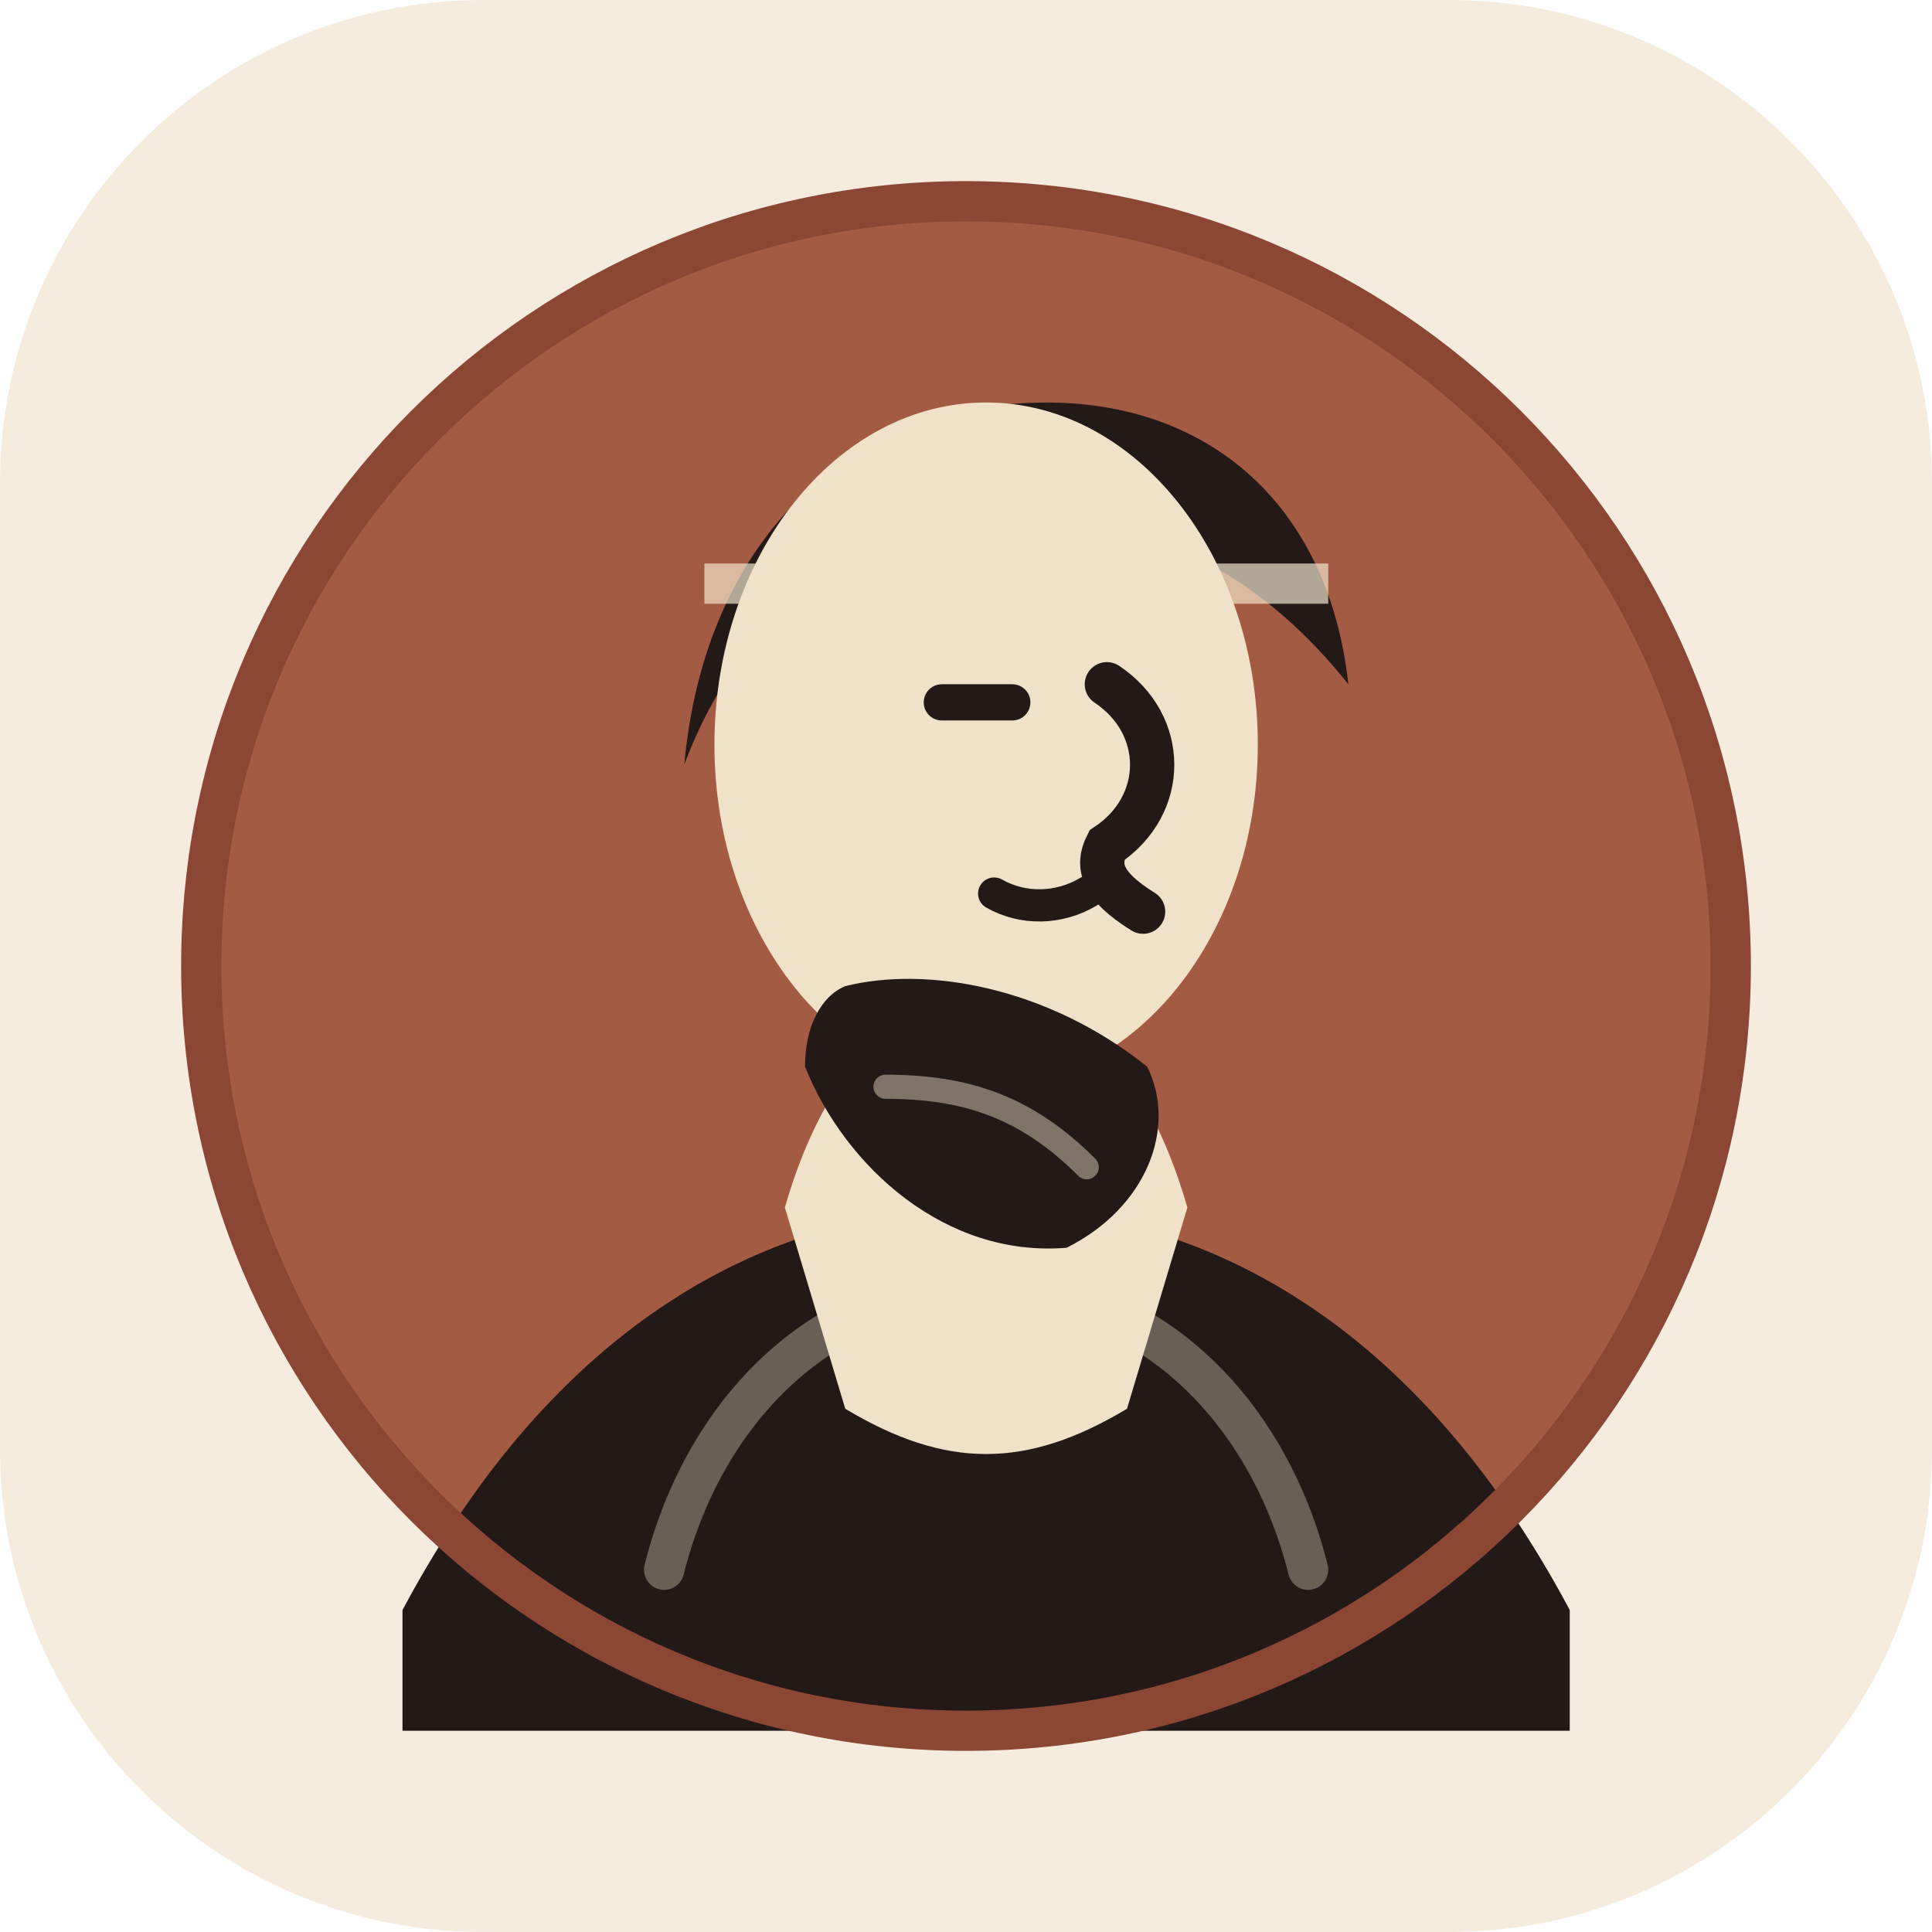
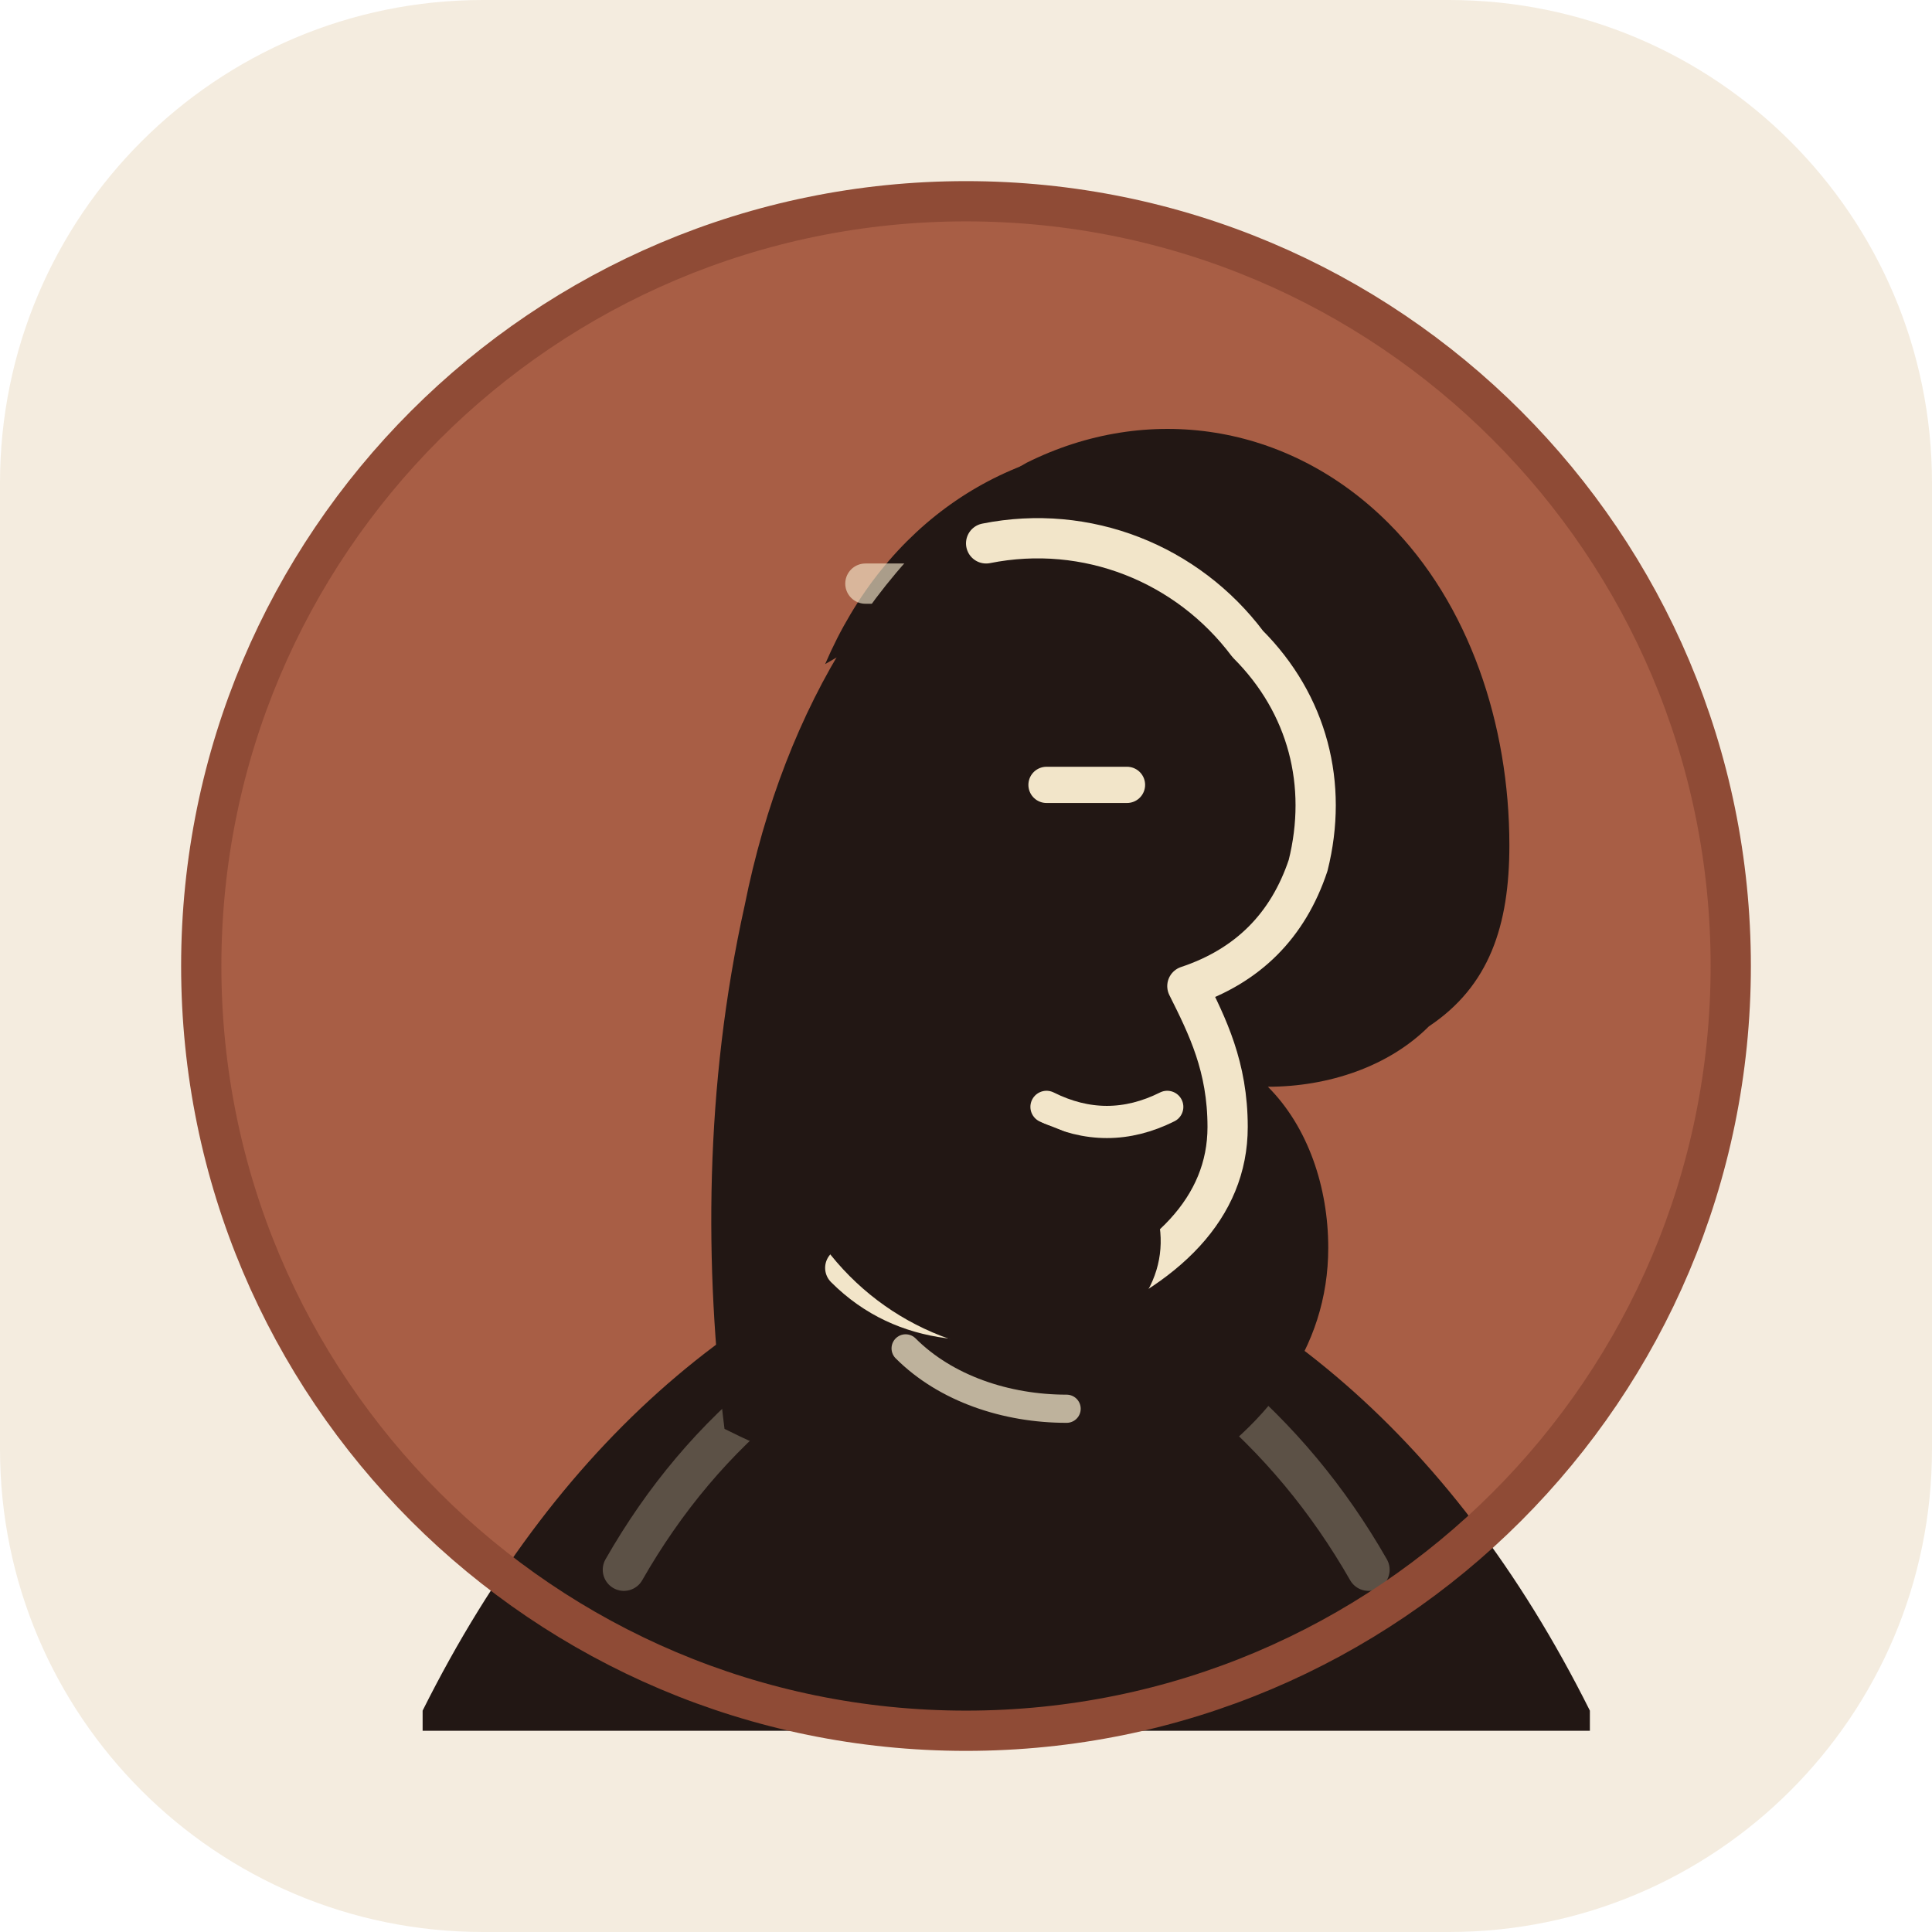
- <svg xmlns="http://www.w3.org/2000/svg" viewBox="0 0 96 96" role="img" aria-labelledby="title desc">
-   <rect width="96" height="96" rx="24" fill="#f5ecde" />
-   <circle cx="48" cy="48" r="38" fill="#a45b43" />
-   <path d="M 20 80 C 28 65 39 60 49 60 C 59 60 70 65 78 80 L 78 86 L 20 86 Z" fill="#231916" />
-   <path d="M 33 78 C 35 70 41 64 49 64 C 57 64 63 70 65 78" stroke="#efe2c9" stroke-width="2" stroke-linecap="round" opacity="0.35" fill="none" />
-   <path d="M 34 38 C 35 27 42 20 52 20 C 60 20 66 25 67 34 C 63 29 58 26 52 26 C 43 26 37 30 34 38 Z" fill="#231916" />
-   <path d="M 35 29 L 66 29" stroke="#efe2c9" stroke-width="2" opacity="0.7" />
-   <path d="M 39 60 C 41 53 45 49 49 49 C 53 49 57 53 59 60 L 56 70 C 51 73 47 73 42 70 Z" fill="#efe2c9" />
-   <ellipse cx="49" cy="37" rx="13.5" ry="17" fill="#efe2c9" />
-   <path d="M 55 34 C 58 36 58 40 55 42 C 54.5 43 54.7 44 56.8 45.3" stroke="#231916" stroke-width="2.2" stroke-linecap="round" fill="none" />
-   <path d="M 46.8 34.9 L 50.3 34.9" stroke="#231916" stroke-width="1.8" stroke-linecap="round" />
-   <path d="M 49.4 44.4 C 50.8 45.2 52.6 45.2 54.1 44.3" stroke="#231916" stroke-width="1.6" stroke-linecap="round" fill="none" />
-   <path d="M 42 49 C 46 48 52 49 57 53 C 58.5 56 57 60 53 62 C 47 62.5 42 58 40 53 C 40 51 40.8 49.5 42 49 Z" fill="#231916" />
-   <path d="M 44 54 C 48 54 51 55 54 58" stroke="#efe2c9" stroke-width="1.2" stroke-linecap="round" fill="none" opacity="0.45" />
-   <circle cx="48" cy="48" r="38" stroke="#8b4734" stroke-width="2" fill="none" />
+ <svg xmlns="http://www.w3.org/2000/svg" viewBox="0 0 96 96" role="img" aria-labelledby="title desc" data-avatar-style="greek-profile-v2" data-character="pausanias">
+   <rect width="96" height="96" rx="24" fill="#f4ecdf" />
+   <circle cx="48" cy="48" r="38" fill="#a85e45" />
+   <path d="M 21 85 C 28 71 38 63 50 60 C 62 63 72 71 79 85 L 79 86 L 21 86 Z" fill="#221714" />
+   <path d="M 31 78 C 35 71 41 66 50 63 C 58 66 64 71 68 78" stroke="#f2e5c9" stroke-width="2.1" stroke-linecap="round" opacity="0.28" fill="none" />
+   <path d="M 41 33 C 44 26 50 22 57 22 C 65 22 70 27 72 34 C 68 30 64 29 59 29 C 53 29 46 30 41 33 Z" fill="#221714" />
+   <path d="M 43 29 L 69 29" stroke="#f2e5c9" stroke-width="2" opacity="0.65" stroke-linecap="round" />
+   <path d="M 36 71 C 35 63 35 54 37 45 C 39 35 44 27 51 23 C 57 20 64 21 69 26 C 73 30 75 36 75 42 C 75 46 74 49 71 51 C 69 53 66 54 63 54 C 65 56 66 59 66 62 C 66 67 63 71 58 74 C 52 76 44 75 36 71 Z" fill="#221714" />
+   <path d="M 49 27 C 54 26 59 28 62 32 C 65 35 66 39 65 43 C 64 46 62 48 59 49 C 60 51 61 53 61 56 C 61 60 58 63 53 65 C 49 66 45 66 42 63" stroke="#f2e5c9" stroke-width="2" stroke-linecap="round" stroke-linejoin="round" fill="none" />
+   <path d="M 52 39 L 56 39" stroke="#f2e5c9" stroke-width="1.8" stroke-linecap="round" fill="none" />
+   <path d="M 52 55 C 54 56 56 56 58 55" stroke="#f2e5c9" stroke-width="1.6" stroke-linecap="round" fill="none" />
+   <path d="M 45 67 C 47 69 50 70 53 70" stroke="#f2e5c9" stroke-width="1.4" stroke-linecap="round" opacity="0.75" fill="none" />
+   <path d="M 47 55 C 50 55 54 56 57 59 C 58.5 62 57.5 65 54 67 C 49 68 44 66 41 62 C 40 59 41 57 43 56 Z" fill="#221714" />
+   <circle cx="48" cy="48" r="38" fill="none" stroke="#8f4b36" stroke-width="2" />
</svg>
